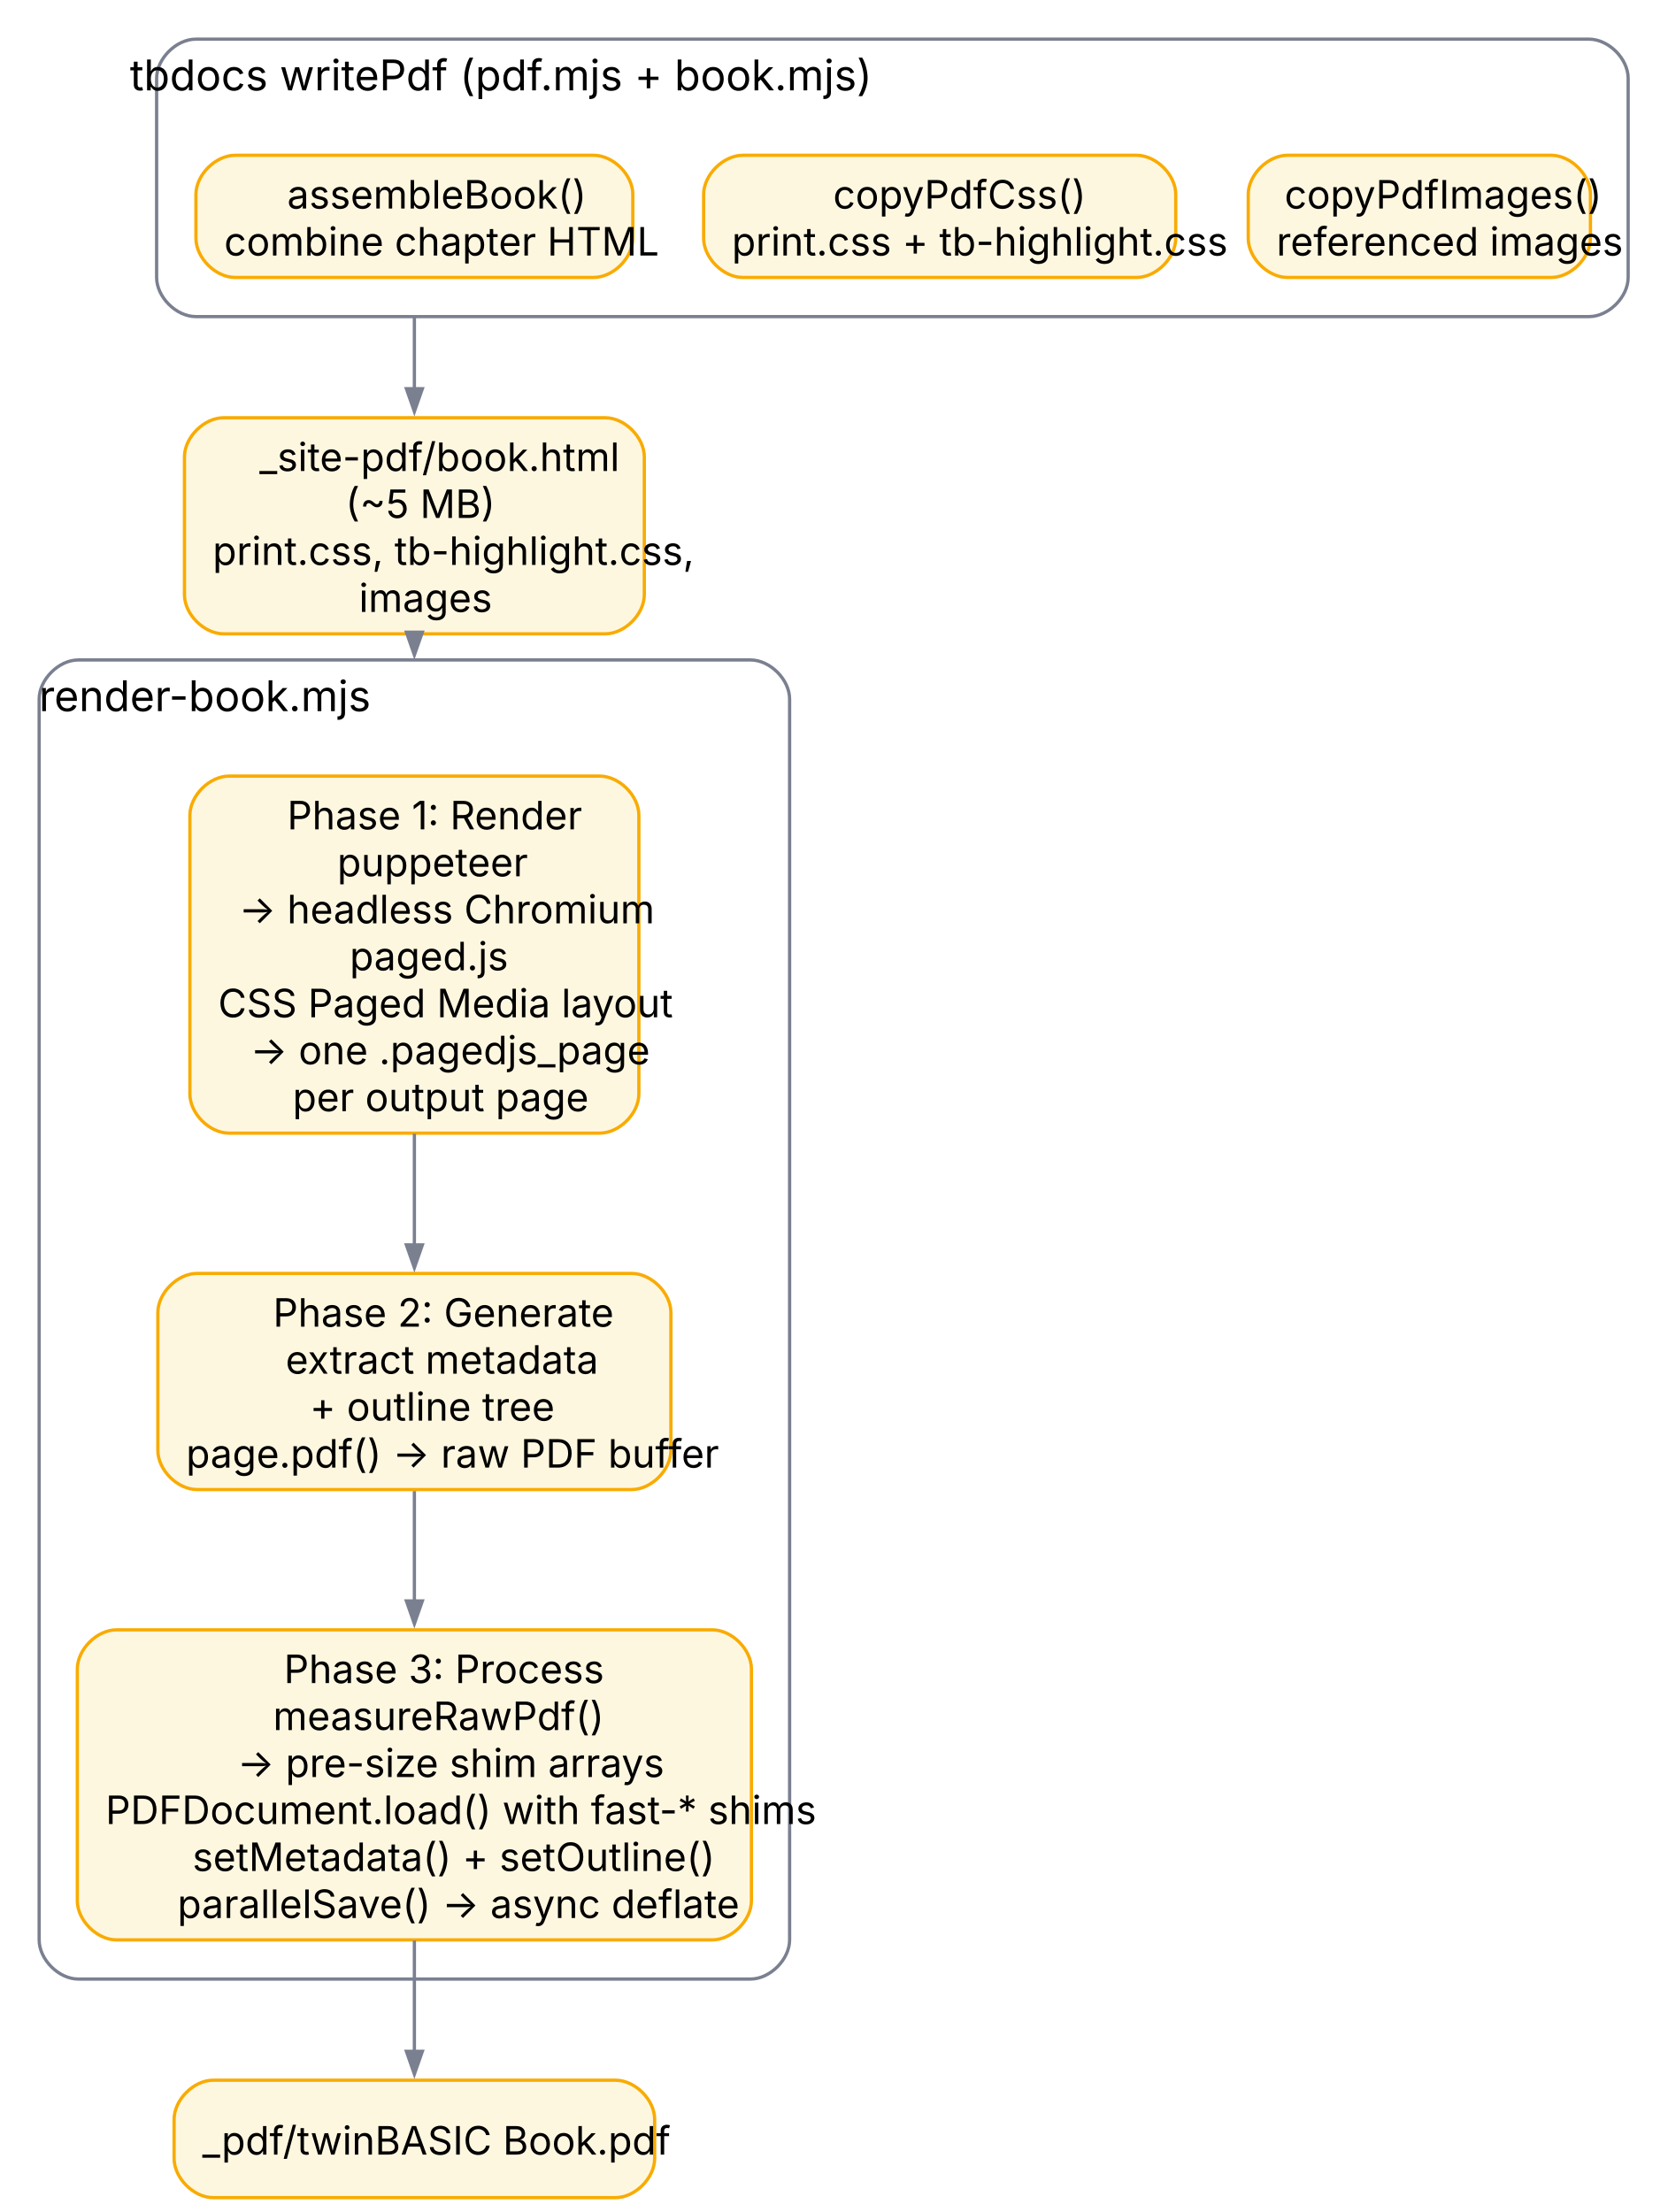
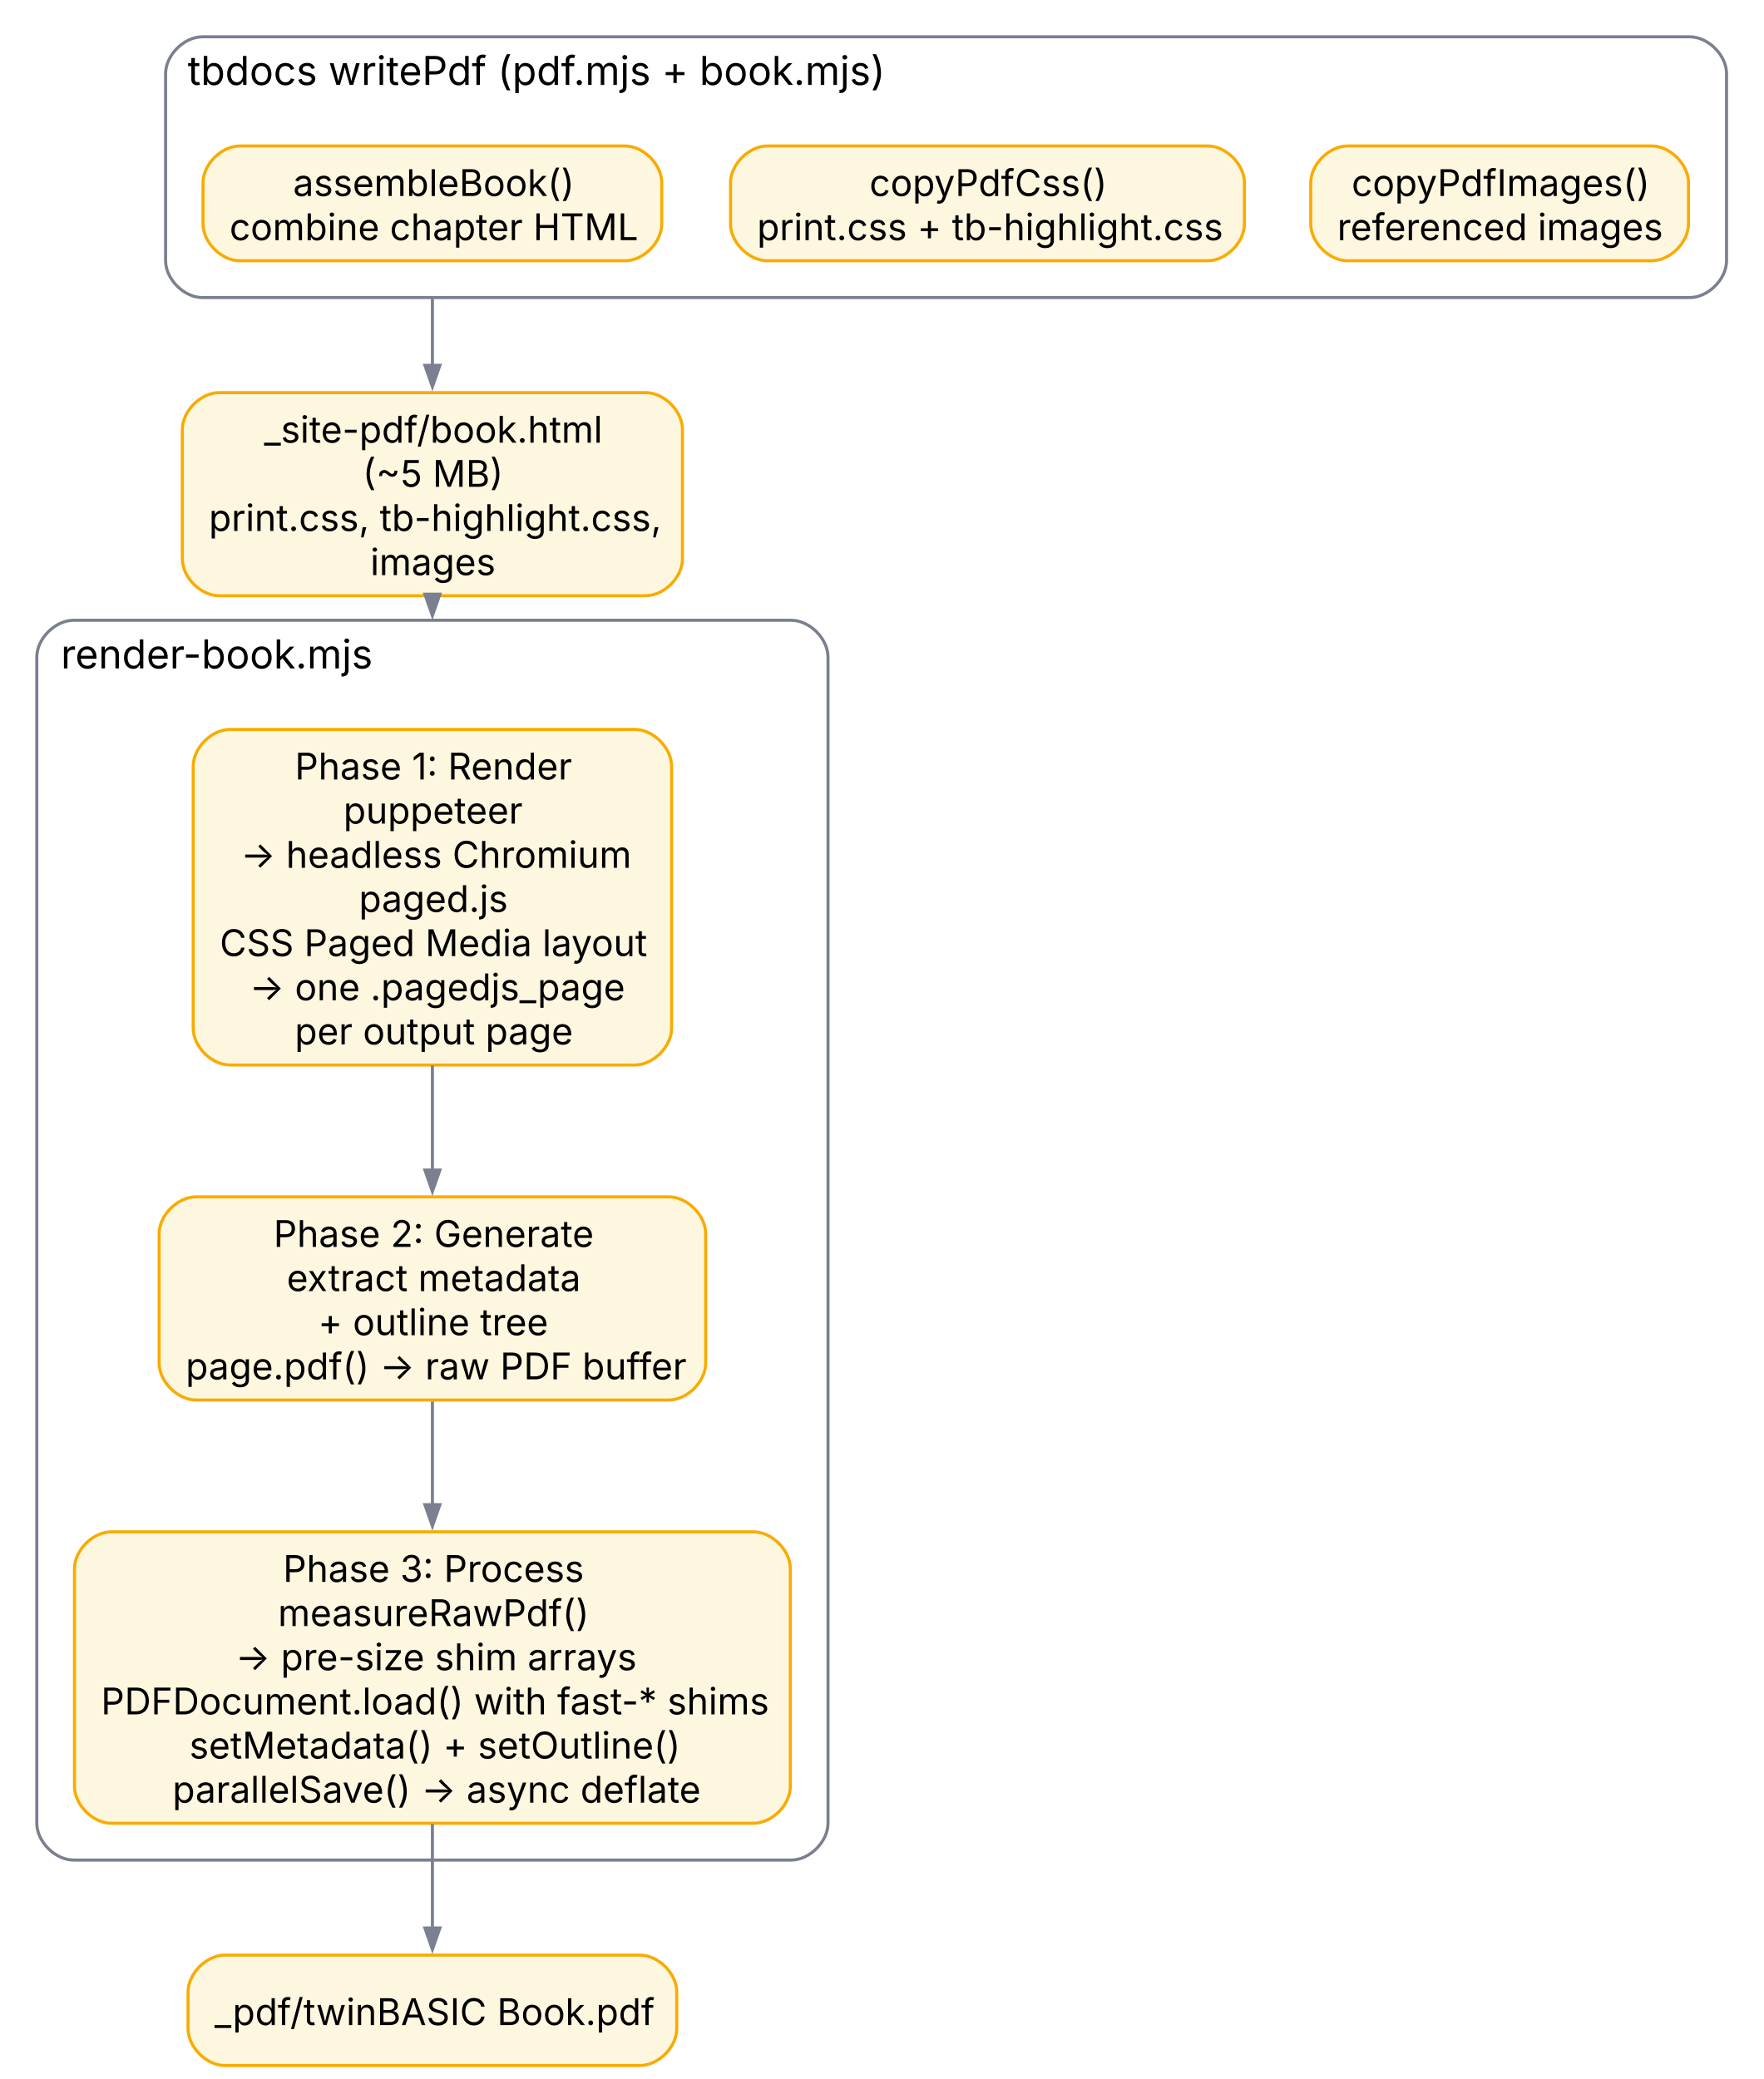
- <svg xmlns="http://www.w3.org/2000/svg" width="511pt" height="678pt" viewBox="0.00 0.00 511.00 678.00">
+ <svg xmlns="http://www.w3.org/2000/svg" width="575pt" height="678pt" viewBox="0.00 0.00 575.00 678.00">
  <g id="graph0" class="graph" transform="scale(1 1) rotate(0) translate(4 673.6)">
    <g id="clust1" class="cluster">
-       <path fill="none" stroke="#7a8090" d="M56,-576.56C56,-576.56 483,-576.56 483,-576.56 489,-576.56 495,-582.56 495,-588.56 495,-588.56 495,-649.6 495,-649.6 495,-655.6 489,-661.6 483,-661.6 483,-661.6 56,-661.6 56,-661.6 50,-661.6 44,-655.6 44,-649.6 44,-649.6 44,-588.56 44,-588.56 44,-582.56 50,-576.56 56,-576.56" />
-       <text xml:space="preserve" text-anchor="middle" x="149.55" y="-645.9" font-family="Inter,system-ui,-apple-system,Segoe UI,sans-serif" font-size="13.00">tbdocs writePdf (pdf.mjs + book.mjs)</text>
+       <path fill="none" stroke="#7a8090" d="M62,-576.56C62,-576.56 547,-576.56 547,-576.56 553,-576.56 559,-582.56 559,-588.56 559,-588.56 559,-649.6 559,-649.6 559,-655.6 553,-661.6 547,-661.6 547,-661.6 62,-661.6 62,-661.6 56,-661.6 50,-655.6 50,-649.6 50,-649.6 50,-588.56 50,-588.56 50,-582.56 56,-576.56 62,-576.56" />
+       <text xml:space="preserve" text-anchor="middle" x="170.93" y="-645.9" font-family="Inter,system-ui,-apple-system,Segoe UI,sans-serif" font-size="13.00">tbdocs writePdf (pdf.mjs + book.mjs)</text>
    </g>
    <g id="clust3" class="cluster">
-       <path fill="none" stroke="#7a8090" d="M20,-67C20,-67 226,-67 226,-67 232,-67 238,-73 238,-79 238,-79 238,-459.32 238,-459.32 238,-465.32 232,-471.32 226,-471.32 226,-471.32 20,-471.32 20,-471.32 14,-471.32 8,-465.32 8,-459.32 8,-459.32 8,-79 8,-79 8,-73 14,-67 20,-67" />
-       <text xml:space="preserve" text-anchor="middle" x="58.78" y="-455.62" font-family="Inter,system-ui,-apple-system,Segoe UI,sans-serif" font-size="13.00">render-book.mjs</text>
+       <path fill="none" stroke="#7a8090" d="M20,-67C20,-67 254,-67 254,-67 260,-67 266,-73 266,-79 266,-79 266,-459.32 266,-459.32 266,-465.32 260,-471.32 254,-471.32 254,-471.32 20,-471.32 20,-471.32 14,-471.32 8,-465.32 8,-459.32 8,-459.32 8,-79 8,-79 8,-73 14,-67 20,-67" />
+       <text xml:space="preserve" text-anchor="middle" x="66.68" y="-455.62" font-family="Inter,system-ui,-apple-system,Segoe UI,sans-serif" font-size="13.00">render-book.mjs</text>
    </g>
    <g id="node1" class="node">
-       <path fill="#fef7e0" stroke="#f9ab00" d="M177.95,-626C177.95,-626 68.05,-626 68.05,-626 62.05,-626 56.05,-620 56.05,-614 56.05,-614 56.05,-600.56 56.05,-600.56 56.05,-594.56 62.05,-588.56 68.05,-588.56 68.05,-588.56 177.95,-588.56 177.95,-588.56 183.95,-588.56 189.95,-594.56 189.95,-600.56 189.95,-600.56 189.95,-614 189.95,-614 189.95,-620 183.95,-626 177.95,-626" />
-       <text xml:space="preserve" text-anchor="start" x="84.01" y="-609.68" font-family="Inter,system-ui,-apple-system,Segoe UI,sans-serif" font-size="12.00">assembleBook()</text>
-       <text xml:space="preserve" text-anchor="start" x="64.69" y="-595.28" font-family="Inter,system-ui,-apple-system,Segoe UI,sans-serif" font-size="12.00">combine chapter HTML</text>
+       <path fill="#fef7e0" stroke="#f9ab00" d="M199.8,-626C199.8,-626 74.2,-626 74.2,-626 68.2,-626 62.2,-620 62.2,-614 62.2,-614 62.2,-600.56 62.2,-600.56 62.2,-594.56 68.2,-588.56 74.2,-588.56 74.2,-588.56 199.8,-588.56 199.8,-588.56 205.8,-588.56 211.8,-594.56 211.8,-600.56 211.8,-600.56 211.8,-614 211.8,-614 211.8,-620 205.8,-626 199.8,-626" />
+       <text xml:space="preserve" text-anchor="start" x="91.57" y="-609.68" font-family="Inter,system-ui,-apple-system,Segoe UI,sans-serif" font-size="12.00">assembleBook()</text>
+       <text xml:space="preserve" text-anchor="start" x="70.84" y="-595.28" font-family="Inter,system-ui,-apple-system,Segoe UI,sans-serif" font-size="12.00">combine chapter HTML</text>
    </g>
    <g id="node4" class="node">
-       <path fill="#fef7e0" stroke="#f9ab00" d="M181.47,-545.56C181.47,-545.56 64.53,-545.56 64.53,-545.56 58.53,-545.56 52.53,-539.56 52.53,-533.56 52.53,-533.56 52.53,-491.32 52.53,-491.32 52.53,-485.32 58.53,-479.32 64.53,-479.32 64.53,-479.32 181.47,-479.32 181.47,-479.32 187.47,-479.32 193.47,-485.32 193.47,-491.32 193.47,-491.32 193.47,-533.56 193.47,-533.56 193.47,-539.56 187.47,-545.56 181.47,-545.56" />
-       <text xml:space="preserve" text-anchor="start" x="75.5" y="-529.24" font-family="Inter,system-ui,-apple-system,Segoe UI,sans-serif" font-size="12.00">_site-pdf/book.html</text>
-       <text xml:space="preserve" text-anchor="start" x="101.92" y="-514.84" font-family="Inter,system-ui,-apple-system,Segoe UI,sans-serif" font-size="12.00">(~5 MB)</text>
-       <text xml:space="preserve" text-anchor="start" x="61.17" y="-500.44" font-family="Inter,system-ui,-apple-system,Segoe UI,sans-serif" font-size="12.00">print.css, tb-highlight.css,</text>
-       <text xml:space="preserve" text-anchor="start" x="106" y="-486.04" font-family="Inter,system-ui,-apple-system,Segoe UI,sans-serif" font-size="12.00">images</text>
+       <path fill="#fef7e0" stroke="#f9ab00" d="M206.54,-545.56C206.54,-545.56 67.46,-545.56 67.46,-545.56 61.46,-545.56 55.46,-539.56 55.46,-533.56 55.46,-533.56 55.46,-491.32 55.46,-491.32 55.46,-485.32 61.46,-479.32 67.46,-479.32 67.46,-479.32 206.54,-479.32 206.54,-479.32 212.54,-479.32 218.54,-485.32 218.54,-491.32 218.54,-491.32 218.54,-533.56 218.54,-533.56 218.54,-539.56 212.54,-545.56 206.54,-545.56" />
+       <text xml:space="preserve" text-anchor="start" x="82.1" y="-529.24" font-family="Inter,system-ui,-apple-system,Segoe UI,sans-serif" font-size="12.00">_site-pdf/book.html</text>
+       <text xml:space="preserve" text-anchor="start" x="114.25" y="-514.84" font-family="Inter,system-ui,-apple-system,Segoe UI,sans-serif" font-size="12.00">(~5 MB)</text>
+       <text xml:space="preserve" text-anchor="start" x="64.1" y="-500.44" font-family="Inter,system-ui,-apple-system,Segoe UI,sans-serif" font-size="12.00">print.css, tb-highlight.css,</text>
+       <text xml:space="preserve" text-anchor="start" x="116.75" y="-486.04" font-family="Inter,system-ui,-apple-system,Segoe UI,sans-serif" font-size="12.00">images</text>
    </g>
    <g id="edge3" class="edge">
-       <path fill="none" stroke="#7a8090" d="M123,-576.56C123,-569.42 123,-561.67 123,-554.12" />
-       <polygon fill="#7a8090" stroke="#7a8090" points="125.45,-554.46 123,-547.46 120.55,-554.46 125.45,-554.46" />
+       <path fill="none" stroke="#7a8090" d="M137,-576.56C137,-569.42 137,-561.67 137,-554.12" />
+       <polygon fill="#7a8090" stroke="#7a8090" points="139.45,-554.46 137,-547.46 134.55,-554.46 139.45,-554.46" />
    </g>
    <g id="node2" class="node">
-       <path fill="#fef7e0" stroke="#f9ab00" d="M344.35,-626C344.35,-626 223.65,-626 223.65,-626 217.65,-626 211.65,-620 211.65,-614 211.65,-614 211.65,-600.56 211.65,-600.56 211.65,-594.56 217.65,-588.56 223.65,-588.56 223.65,-588.56 344.35,-588.56 344.35,-588.56 350.35,-588.56 356.35,-594.56 356.35,-600.56 356.35,-600.56 356.35,-614 356.35,-614 356.35,-620 350.35,-626 344.35,-626" />
-       <text xml:space="preserve" text-anchor="start" x="251.33" y="-609.68" font-family="Inter,system-ui,-apple-system,Segoe UI,sans-serif" font-size="12.00">copyPdfCss()</text>
-       <text xml:space="preserve" text-anchor="start" x="220.29" y="-595.28" font-family="Inter,system-ui,-apple-system,Segoe UI,sans-serif" font-size="12.00">print.css + tb-highlight.css</text>
+       <path fill="#fef7e0" stroke="#f9ab00" d="M389.79,-626C389.79,-626 246.21,-626 246.21,-626 240.21,-626 234.21,-620 234.21,-614 234.21,-614 234.21,-600.56 234.21,-600.56 234.21,-594.56 240.21,-588.56 246.21,-588.56 246.21,-588.56 389.79,-588.56 389.79,-588.56 395.79,-588.56 401.79,-594.56 401.79,-600.56 401.79,-600.56 401.79,-614 401.79,-614 401.79,-620 395.79,-626 389.79,-626" />
+       <text xml:space="preserve" text-anchor="start" x="279.5" y="-609.68" font-family="Inter,system-ui,-apple-system,Segoe UI,sans-serif" font-size="12.00">copyPdfCss()</text>
+       <text xml:space="preserve" text-anchor="start" x="242.85" y="-595.28" font-family="Inter,system-ui,-apple-system,Segoe UI,sans-serif" font-size="12.00">print.css + tb-highlight.css</text>
    </g>
    <g id="node3" class="node">
-       <path fill="#fef7e0" stroke="#f9ab00" d="M471.44,-626C471.44,-626 390.56,-626 390.56,-626 384.56,-626 378.56,-620 378.56,-614 378.56,-614 378.56,-600.56 378.56,-600.56 378.56,-594.56 384.56,-588.56 390.56,-588.56 390.56,-588.56 471.44,-588.56 471.44,-588.56 477.44,-588.56 483.44,-594.56 483.44,-600.56 483.44,-600.56 483.44,-614 483.44,-614 483.44,-620 477.44,-626 471.44,-626" />
-       <text xml:space="preserve" text-anchor="start" x="389.68" y="-609.68" font-family="Inter,system-ui,-apple-system,Segoe UI,sans-serif" font-size="12.00">copyPdfImages()</text>
-       <text xml:space="preserve" text-anchor="start" x="387.2" y="-595.28" font-family="Inter,system-ui,-apple-system,Segoe UI,sans-serif" font-size="12.00">referenced images</text>
+       <path fill="#fef7e0" stroke="#f9ab00" d="M534.59,-626C534.59,-626 435.41,-626 435.41,-626 429.41,-626 423.41,-620 423.41,-614 423.41,-614 423.41,-600.56 423.41,-600.56 423.41,-594.56 429.41,-588.56 435.41,-588.56 435.41,-588.56 534.59,-588.56 534.59,-588.56 540.59,-588.56 546.59,-594.56 546.59,-600.56 546.59,-600.56 546.59,-614 546.59,-614 546.59,-620 540.59,-626 534.59,-626" />
+       <text xml:space="preserve" text-anchor="start" x="436.73" y="-609.68" font-family="Inter,system-ui,-apple-system,Segoe UI,sans-serif" font-size="12.00">copyPdfImages()</text>
+       <text xml:space="preserve" text-anchor="start" x="432.05" y="-595.28" font-family="Inter,system-ui,-apple-system,Segoe UI,sans-serif" font-size="12.00">referenced images</text>
    </g>
    <g id="node5" class="node">
-       <path fill="#fef7e0" stroke="#f9ab00" d="M179.8,-435.72C179.8,-435.72 66.2,-435.72 66.2,-435.72 60.2,-435.72 54.2,-429.72 54.2,-423.72 54.2,-423.72 54.2,-338.28 54.2,-338.28 54.2,-332.28 60.2,-326.28 66.2,-326.28 66.2,-326.28 179.8,-326.28 179.8,-326.28 185.8,-326.28 191.8,-332.28 191.8,-338.28 191.8,-338.28 191.8,-423.72 191.8,-423.72 191.8,-429.72 185.8,-435.72 179.8,-435.72" />
-       <text xml:space="preserve" text-anchor="start" x="84.01" y="-419.4" font-family="Inter,system-ui,-apple-system,Segoe UI,sans-serif" font-size="12.00">Phase 1: Render</text>
-       <text xml:space="preserve" text-anchor="start" x="99.35" y="-405" font-family="Inter,system-ui,-apple-system,Segoe UI,sans-serif" font-size="12.00">puppeteer</text>
-       <text xml:space="preserve" text-anchor="start" x="69.17" y="-390.6" font-family="Inter,system-ui,-apple-system,Segoe UI,sans-serif" font-size="12.00">→ headless Chromium</text>
-       <text xml:space="preserve" text-anchor="start" x="103.17" y="-376.2" font-family="Inter,system-ui,-apple-system,Segoe UI,sans-serif" font-size="12.00">paged.js</text>
-       <text xml:space="preserve" text-anchor="start" x="62.84" y="-361.8" font-family="Inter,system-ui,-apple-system,Segoe UI,sans-serif" font-size="12.00">CSS Paged Media layout</text>
-       <text xml:space="preserve" text-anchor="start" x="72.68" y="-347.4" font-family="Inter,system-ui,-apple-system,Segoe UI,sans-serif" font-size="12.00">→ one .pagedjs_page</text>
-       <text xml:space="preserve" text-anchor="start" x="85.68" y="-333" font-family="Inter,system-ui,-apple-system,Segoe UI,sans-serif" font-size="12.00">per output page</text>
+       <path fill="#fef7e0" stroke="#f9ab00" d="M203,-435.72C203,-435.72 71,-435.72 71,-435.72 65,-435.72 59,-429.72 59,-423.72 59,-423.72 59,-338.28 59,-338.28 59,-332.28 65,-326.28 71,-326.28 71,-326.28 203,-326.28 203,-326.28 209,-326.28 215,-332.28 215,-338.28 215,-338.28 215,-423.72 215,-423.72 215,-429.72 209,-435.72 203,-435.72" />
+       <text xml:space="preserve" text-anchor="start" x="92.14" y="-419.4" font-family="Inter,system-ui,-apple-system,Segoe UI,sans-serif" font-size="12.00">Phase 1: Render</text>
+       <text xml:space="preserve" text-anchor="start" x="107.98" y="-405" font-family="Inter,system-ui,-apple-system,Segoe UI,sans-serif" font-size="12.00">puppeteer</text>
+       <text xml:space="preserve" text-anchor="start" x="74.45" y="-390.6" font-family="Inter,system-ui,-apple-system,Segoe UI,sans-serif" font-size="12.00">→ headless Chromium</text>
+       <text xml:space="preserve" text-anchor="start" x="113.02" y="-376.2" font-family="Inter,system-ui,-apple-system,Segoe UI,sans-serif" font-size="12.00">paged.js</text>
+       <text xml:space="preserve" text-anchor="start" x="67.64" y="-361.8" font-family="Inter,system-ui,-apple-system,Segoe UI,sans-serif" font-size="12.00">CSS Paged Media layout</text>
+       <text xml:space="preserve" text-anchor="start" x="77.31" y="-347.4" font-family="Inter,system-ui,-apple-system,Segoe UI,sans-serif" font-size="12.00">→ one .pagedjs_page</text>
+       <text xml:space="preserve" text-anchor="start" x="92.1" y="-333" font-family="Inter,system-ui,-apple-system,Segoe UI,sans-serif" font-size="12.00">per output page</text>
    </g>
    <g id="edge4" class="edge">
-       <path fill="none" stroke="#7a8090" d="M123,-479.11C123,-478.95 123,-478.8 123,-478.64" />
-       <polygon fill="#7a8090" stroke="#7a8090" points="125.45,-479.83 123,-472.83 120.55,-479.83 125.45,-479.83" />
+       <path fill="none" stroke="#7a8090" d="M137,-479.11C137,-478.95 137,-478.8 137,-478.64" />
+       <polygon fill="#7a8090" stroke="#7a8090" points="139.45,-479.83 137,-472.83 134.55,-479.83 139.45,-479.83" />
    </g>
    <g id="node6" class="node">
-       <path fill="#fef7e0" stroke="#f9ab00" d="M189.62,-283.28C189.62,-283.28 56.38,-283.28 56.38,-283.28 50.38,-283.28 44.38,-277.28 44.38,-271.28 44.38,-271.28 44.38,-229.04 44.38,-229.04 44.38,-223.04 50.38,-217.04 56.38,-217.04 56.38,-217.04 189.62,-217.04 189.62,-217.04 195.62,-217.04 201.62,-223.04 201.62,-229.04 201.62,-229.04 201.62,-271.28 201.62,-271.28 201.62,-277.28 195.62,-283.28 189.62,-283.28" />
-       <text xml:space="preserve" text-anchor="start" x="79.68" y="-266.96" font-family="Inter,system-ui,-apple-system,Segoe UI,sans-serif" font-size="12.00">Phase 2: Generate</text>
-       <text xml:space="preserve" text-anchor="start" x="83.53" y="-252.56" font-family="Inter,system-ui,-apple-system,Segoe UI,sans-serif" font-size="12.00">extract metadata</text>
-       <text xml:space="preserve" text-anchor="start" x="90.96" y="-238.16" font-family="Inter,system-ui,-apple-system,Segoe UI,sans-serif" font-size="12.00">+ outline tree</text>
-       <text xml:space="preserve" text-anchor="start" x="53.02" y="-223.76" font-family="Inter,system-ui,-apple-system,Segoe UI,sans-serif" font-size="12.00">page.pdf() → raw PDF buffer</text>
+       <path fill="#fef7e0" stroke="#f9ab00" d="M214.11,-283.28C214.11,-283.28 59.89,-283.28 59.89,-283.28 53.89,-283.28 47.89,-277.28 47.89,-271.28 47.89,-271.28 47.89,-229.04 47.89,-229.04 47.89,-223.04 53.89,-217.04 59.89,-217.04 59.89,-217.04 214.11,-217.04 214.11,-217.04 220.11,-217.04 226.11,-223.04 226.11,-229.04 226.11,-229.04 226.11,-271.28 226.11,-271.28 226.11,-277.28 220.11,-283.28 214.11,-283.28" />
+       <text xml:space="preserve" text-anchor="start" x="85.19" y="-266.96" font-family="Inter,system-ui,-apple-system,Segoe UI,sans-serif" font-size="12.00">Phase 2: Generate</text>
+       <text xml:space="preserve" text-anchor="start" x="89.5" y="-252.56" font-family="Inter,system-ui,-apple-system,Segoe UI,sans-serif" font-size="12.00">extract metadata</text>
+       <text xml:space="preserve" text-anchor="start" x="99.74" y="-238.16" font-family="Inter,system-ui,-apple-system,Segoe UI,sans-serif" font-size="12.00">+ outline tree</text>
+       <text xml:space="preserve" text-anchor="start" x="56.53" y="-223.76" font-family="Inter,system-ui,-apple-system,Segoe UI,sans-serif" font-size="12.00">page.pdf() → raw PDF buffer</text>
    </g>
    <g id="edge1" class="edge">
-       <path fill="none" stroke="#7a8090" d="M123,-326.11C123,-314.68 123,-302.8 123,-291.96" />
-       <polygon fill="#7a8090" stroke="#7a8090" points="125.45,-292.02 123,-285.02 120.55,-292.02 125.45,-292.02" />
+       <path fill="none" stroke="#7a8090" d="M137,-326.11C137,-314.68 137,-302.8 137,-291.96" />
+       <polygon fill="#7a8090" stroke="#7a8090" points="139.45,-292.02 137,-285.02 134.55,-292.02 139.45,-292.02" />
    </g>
    <g id="node7" class="node">
-       <path fill="#fef7e0" stroke="#f9ab00" d="M214.3,-174.04C214.3,-174.04 31.7,-174.04 31.7,-174.04 25.7,-174.04 19.7,-168.04 19.7,-162.04 19.7,-162.04 19.7,-91 19.7,-91 19.7,-85 25.7,-79 31.7,-79 31.7,-79 214.3,-79 214.3,-79 220.3,-79 226.3,-85 226.3,-91 226.3,-91 226.3,-162.04 226.3,-162.04 226.3,-168.04 220.3,-174.04 214.3,-174.04" />
-       <text xml:space="preserve" text-anchor="start" x="83" y="-157.72" font-family="Inter,system-ui,-apple-system,Segoe UI,sans-serif" font-size="12.00">Phase 3: Process</text>
-       <text xml:space="preserve" text-anchor="start" x="79.68" y="-143.32" font-family="Inter,system-ui,-apple-system,Segoe UI,sans-serif" font-size="12.00">measureRawPdf()</text>
-       <text xml:space="preserve" text-anchor="start" x="68.69" y="-128.92" font-family="Inter,system-ui,-apple-system,Segoe UI,sans-serif" font-size="12.00">→ pre-size shim arrays</text>
-       <text xml:space="preserve" text-anchor="start" x="28.34" y="-114.52" font-family="Inter,system-ui,-apple-system,Segoe UI,sans-serif" font-size="12.00">PDFDocument.load() with fast-* shims</text>
-       <text xml:space="preserve" text-anchor="start" x="54.98" y="-100.12" font-family="Inter,system-ui,-apple-system,Segoe UI,sans-serif" font-size="12.00">setMetadata() + setOutline()</text>
-       <text xml:space="preserve" text-anchor="start" x="50.37" y="-85.72" font-family="Inter,system-ui,-apple-system,Segoe UI,sans-serif" font-size="12.00">parallelSave() → async deflate</text>
+       <path fill="#fef7e0" stroke="#f9ab00" d="M241.71,-174.04C241.71,-174.04 32.29,-174.04 32.29,-174.04 26.29,-174.04 20.29,-168.04 20.29,-162.04 20.29,-162.04 20.29,-91 20.29,-91 20.29,-85 26.29,-79 32.29,-79 32.29,-79 241.71,-79 241.71,-79 247.71,-79 253.71,-85 253.71,-91 253.71,-91 253.71,-162.04 253.71,-162.04 253.71,-168.04 247.71,-174.04 241.71,-174.04" />
+       <text xml:space="preserve" text-anchor="start" x="88.29" y="-157.72" font-family="Inter,system-ui,-apple-system,Segoe UI,sans-serif" font-size="12.00">Phase 3: Process</text>
+       <text xml:space="preserve" text-anchor="start" x="86.64" y="-143.32" font-family="Inter,system-ui,-apple-system,Segoe UI,sans-serif" font-size="12.00">measureRawPdf()</text>
+       <text xml:space="preserve" text-anchor="start" x="72.73" y="-128.92" font-family="Inter,system-ui,-apple-system,Segoe UI,sans-serif" font-size="12.00">→ pre-size shim arrays</text>
+       <text xml:space="preserve" text-anchor="start" x="28.93" y="-114.52" font-family="Inter,system-ui,-apple-system,Segoe UI,sans-serif" font-size="12.00">PDFDocument.load() with fast-* shims</text>
+       <text xml:space="preserve" text-anchor="start" x="57.74" y="-100.12" font-family="Inter,system-ui,-apple-system,Segoe UI,sans-serif" font-size="12.00">setMetadata() + setOutline()</text>
+       <text xml:space="preserve" text-anchor="start" x="52.24" y="-85.72" font-family="Inter,system-ui,-apple-system,Segoe UI,sans-serif" font-size="12.00">parallelSave() → async deflate</text>
    </g>
    <g id="edge2" class="edge">
-       <path fill="none" stroke="#7a8090" d="M123,-216.56C123,-206.14 123,-194.3 123,-182.74" />
-       <polygon fill="#7a8090" stroke="#7a8090" points="125.45,-182.9 123,-175.9 120.55,-182.9 125.45,-182.9" />
+       <path fill="none" stroke="#7a8090" d="M137,-216.56C137,-206.14 137,-194.3 137,-182.74" />
+       <polygon fill="#7a8090" stroke="#7a8090" points="139.45,-182.9 137,-175.9 134.55,-182.9 139.45,-182.9" />
    </g>
    <g id="node8" class="node">
-       <path fill="#fef7e0" stroke="#f9ab00" d="M184.64,-36C184.64,-36 61.36,-36 61.36,-36 55.36,-36 49.36,-30 49.36,-24 49.36,-24 49.36,-12 49.36,-12 49.36,-6 55.36,0 61.36,0 61.36,0 184.64,0 184.64,0 190.64,0 196.64,-6 196.64,-12 196.64,-12 196.64,-24 196.64,-24 196.64,-30 190.64,-36 184.64,-36" />
-       <text xml:space="preserve" text-anchor="start" x="58" y="-13.2" font-family="Inter,system-ui,-apple-system,Segoe UI,sans-serif" font-size="12.00">_pdf/twinBASIC Book.pdf</text>
+       <path fill="#fef7e0" stroke="#f9ab00" d="M204.68,-36C204.68,-36 69.32,-36 69.32,-36 63.32,-36 57.32,-30 57.32,-24 57.32,-24 57.32,-12 57.32,-12 57.32,-6 63.32,0 69.32,0 69.32,0 204.68,0 204.68,0 210.68,0 216.68,-6 216.68,-12 216.68,-12 216.68,-24 216.68,-24 216.68,-30 210.68,-36 204.68,-36" />
+       <text xml:space="preserve" text-anchor="start" x="65.96" y="-13.2" font-family="Inter,system-ui,-apple-system,Segoe UI,sans-serif" font-size="12.00">_pdf/twinBASIC Book.pdf</text>
    </g>
    <g id="edge5" class="edge">
-       <path fill="none" stroke="#7a8090" d="M123,-78.8C123,-67.13 123,-55.03 123,-44.79" />
-       <polygon fill="#7a8090" stroke="#7a8090" points="125.45,-44.85 123,-37.85 120.55,-44.85 125.45,-44.85" />
+       <path fill="none" stroke="#7a8090" d="M137,-78.8C137,-67.13 137,-55.03 137,-44.79" />
+       <polygon fill="#7a8090" stroke="#7a8090" points="139.45,-44.85 137,-37.85 134.55,-44.85 139.45,-44.85" />
    </g>
  </g>
</svg>
